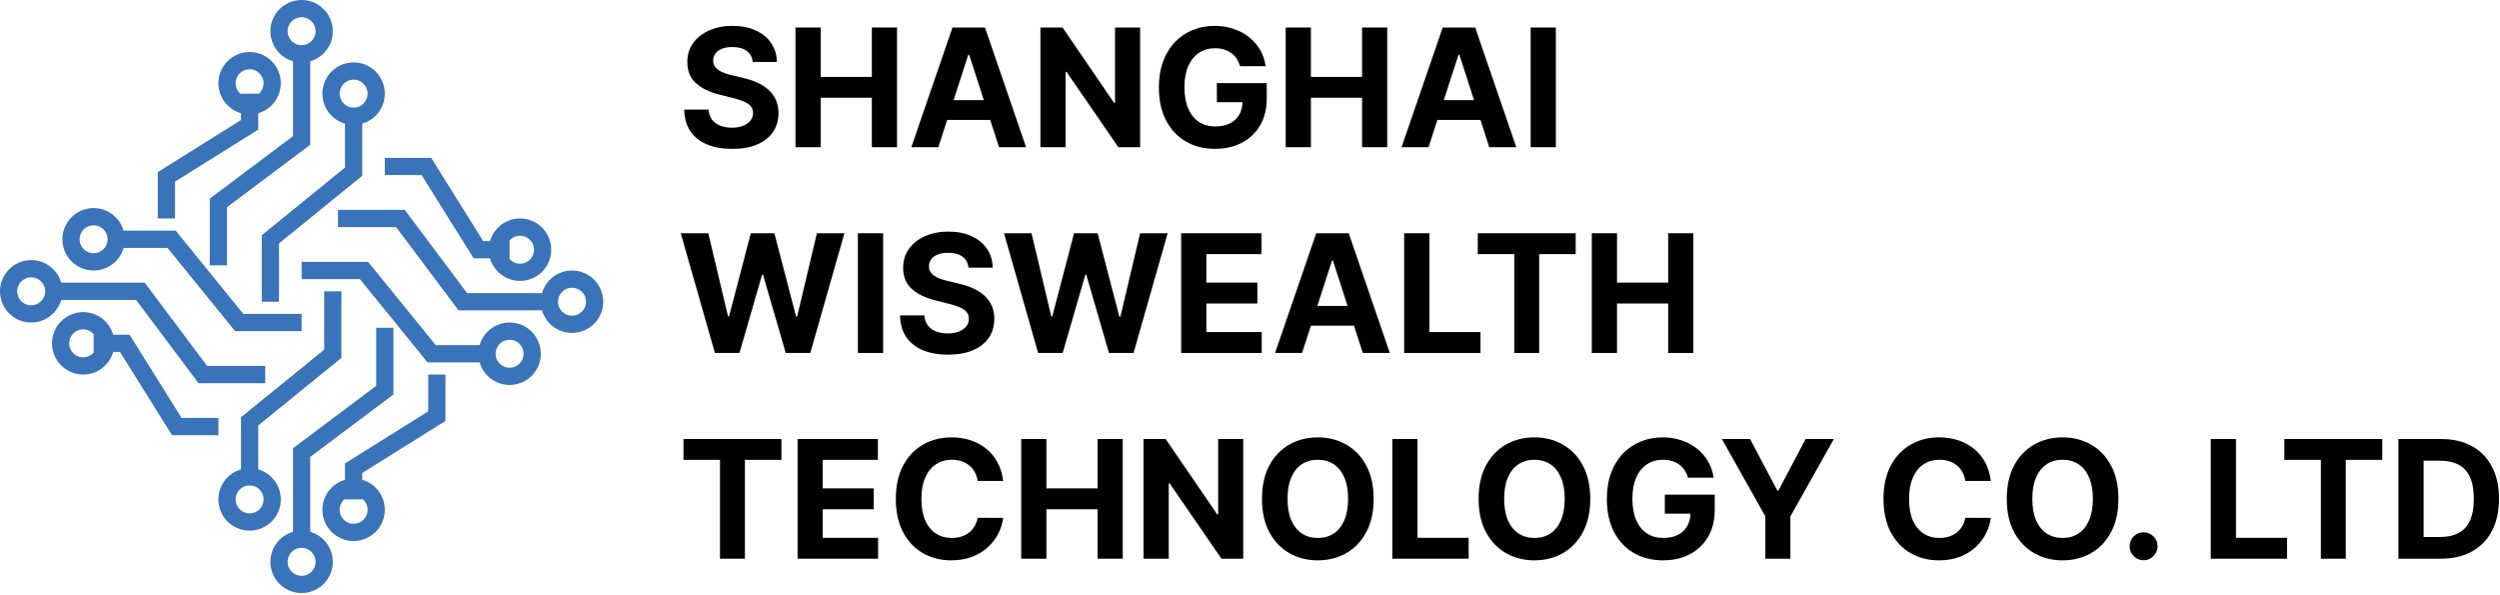
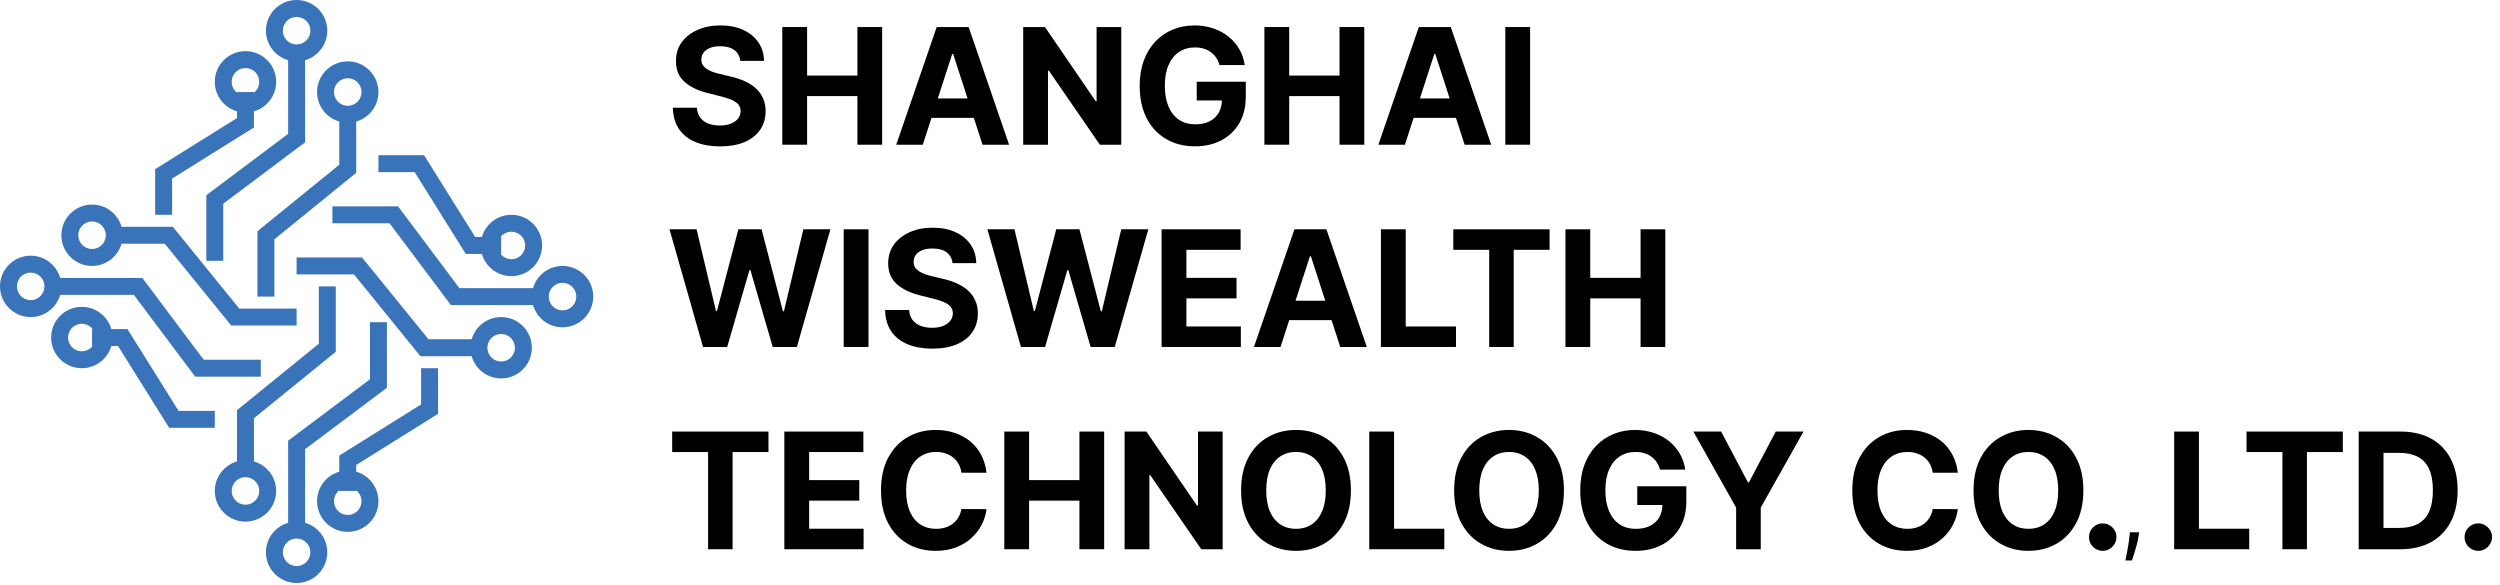
- <svg xmlns="http://www.w3.org/2000/svg" width="290" height="69" viewBox="0 0 290 69" fill="none">
+ <svg xmlns="http://www.w3.org/2000/svg" width="295" height="69" viewBox="0 0 295 69" fill="none">
+   <path d="M252.42 62.807L252.352 63.267C252.304 63.591 252.23 63.938 252.131 64.307C252.034 64.676 251.933 65.024 251.828 65.351C251.723 65.678 251.636 65.938 251.568 66.131H250.801C250.838 65.949 250.886 65.709 250.946 65.41C251.006 65.112 251.065 64.778 251.125 64.409C251.188 64.043 251.239 63.668 251.278 63.284L251.33 62.807H252.42Z" fill="black" />
  <path d="M87.35 7.184C87.296 6.637 87.064 6.212 86.655 5.909C86.245 5.606 85.689 5.455 84.986 5.455C84.508 5.455 84.105 5.522 83.776 5.658C83.448 5.789 83.195 5.972 83.02 6.207C82.849 6.442 82.763 6.709 82.763 7.007C82.754 7.256 82.806 7.473 82.918 7.658C83.036 7.843 83.195 8.004 83.398 8.14C83.601 8.271 83.835 8.386 84.101 8.485C84.367 8.58 84.65 8.662 84.952 8.729L86.195 9.028C86.799 9.163 87.353 9.344 87.857 9.57C88.362 9.796 88.799 10.074 89.168 10.404C89.537 10.734 89.823 11.123 90.026 11.57C90.233 12.018 90.339 12.531 90.343 13.11C90.339 13.959 90.123 14.696 89.695 15.32C89.272 15.939 88.659 16.421 87.857 16.764C87.06 17.103 86.098 17.273 84.972 17.273C83.855 17.273 82.882 17.101 82.054 16.757C81.23 16.414 80.585 15.905 80.121 15.232C79.662 14.554 79.421 13.715 79.399 12.716H82.229C82.261 13.182 82.394 13.571 82.628 13.883C82.867 14.19 83.184 14.423 83.581 14.581C83.981 14.735 84.434 14.812 84.939 14.812C85.434 14.812 85.864 14.739 86.229 14.595C86.598 14.45 86.884 14.249 87.087 13.991C87.29 13.733 87.391 13.437 87.391 13.103C87.391 12.791 87.299 12.529 87.114 12.316C86.934 12.104 86.668 11.923 86.317 11.774C85.97 11.625 85.544 11.489 85.04 11.367L83.533 10.987C82.367 10.703 81.446 10.257 80.77 9.652C80.094 9.046 79.759 8.23 79.763 7.204C79.759 6.363 79.982 5.629 80.432 5C80.887 4.372 81.511 3.881 82.304 3.529C83.096 3.176 83.997 3 85.006 3C86.033 3 86.929 3.176 87.695 3.529C88.465 3.881 89.064 4.372 89.492 5C89.92 5.629 90.141 6.356 90.154 7.184H87.35Z" fill="black" />
  <path d="M92.311 17.076V3.19H95.237V8.919H101.175V3.19H104.094V17.076H101.175V11.34H95.237V17.076H92.311Z" fill="black" />
  <path d="M108.89 17.076H105.756L110.532 3.19H114.302L119.072 17.076H115.937L112.471 6.363H112.363L108.89 17.076ZM108.695 11.618H116.099V13.91H108.695V11.618Z" fill="black" />
  <path d="M132.31 3.19V17.076H129.784L123.764 8.336H123.663V17.076H120.737V3.19H123.305L129.277 11.923H129.398V3.19H132.31Z" fill="black" />
  <path d="M143.902 7.678C143.807 7.348 143.675 7.057 143.503 6.804C143.332 6.546 143.123 6.329 142.875 6.153C142.632 5.972 142.353 5.834 142.037 5.739C141.727 5.644 141.382 5.597 141.004 5.597C140.297 5.597 139.675 5.773 139.139 6.126C138.608 6.478 138.193 6.991 137.896 7.665C137.599 8.334 137.45 9.152 137.45 10.119C137.45 11.087 137.596 11.909 137.889 12.588C138.182 13.265 138.596 13.783 139.132 14.14C139.668 14.493 140.301 14.669 141.031 14.669C141.693 14.669 142.258 14.552 142.726 14.316C143.199 14.077 143.56 13.74 143.807 13.306C144.06 12.872 144.186 12.359 144.186 11.767L144.78 11.855H141.213V9.645H147.003V11.394C147.003 12.615 146.746 13.663 146.233 14.54C145.719 15.413 145.012 16.086 144.111 16.561C143.211 17.031 142.179 17.266 141.017 17.266C139.72 17.266 138.581 16.979 137.599 16.405C136.617 15.826 135.851 15.006 135.302 13.944C134.757 12.877 134.484 11.611 134.484 10.146C134.484 9.021 134.646 8.018 134.971 7.136C135.299 6.25 135.759 5.5 136.349 4.885C136.939 4.27 137.626 3.802 138.409 3.481C139.193 3.16 140.042 3 140.956 3C141.74 3 142.47 3.115 143.145 3.346C143.821 3.572 144.42 3.893 144.942 4.309C145.469 4.724 145.9 5.219 146.233 5.794C146.566 6.363 146.78 6.991 146.875 7.678H143.902Z" fill="black" />
  <path d="M149.2 17.076V3.19H152.126V8.919H158.064V3.19H160.983V17.076H158.064V11.34H152.126V17.076H149.2Z" fill="black" />
  <path d="M165.78 17.076H162.645L167.422 3.19H171.191L175.961 17.076H172.826L169.361 6.363H169.252L165.78 17.076ZM165.584 11.618H172.989V13.91H165.584V11.618Z" fill="black" />
  <path d="M180.552 3.19V17.076H177.627V3.19H180.552Z" fill="black" />
  <path d="M82.959 40.943L79 27.057H82.196L84.486 36.705H84.601L87.127 27.057H89.864L92.384 36.726H92.505L94.796 27.057H97.991L94.032 40.943H91.181L88.546 31.864H88.438L85.81 40.943H82.959Z" fill="black" />
  <path d="M102.482 27.057V40.943H99.557V27.057H102.482Z" fill="black" />
  <path d="M112.395 31.05C112.341 30.504 112.109 30.079 111.699 29.776C111.289 29.473 110.733 29.322 110.031 29.322C109.553 29.322 109.15 29.389 108.821 29.525C108.492 29.656 108.24 29.839 108.065 30.074C107.893 30.309 107.808 30.576 107.808 30.874C107.799 31.123 107.851 31.34 107.963 31.525C108.08 31.71 108.24 31.871 108.443 32.007C108.646 32.138 108.88 32.253 109.146 32.352C109.411 32.447 109.695 32.529 109.997 32.596L111.24 32.895C111.843 33.03 112.397 33.211 112.902 33.437C113.406 33.663 113.843 33.941 114.213 34.271C114.582 34.601 114.868 34.99 115.071 35.437C115.278 35.885 115.384 36.398 115.388 36.977C115.384 37.826 115.167 38.563 114.74 39.187C114.316 39.806 113.704 40.288 112.902 40.631C112.105 40.97 111.143 41.14 110.017 41.14C108.9 41.14 107.927 40.968 107.098 40.624C106.274 40.281 105.63 39.772 105.166 39.099C104.707 38.421 104.466 37.582 104.443 36.583H107.274C107.306 37.049 107.438 37.438 107.673 37.75C107.911 38.057 108.229 38.29 108.625 38.448C109.026 38.602 109.479 38.678 109.983 38.678C110.479 38.678 110.909 38.606 111.274 38.462C111.643 38.317 111.929 38.116 112.132 37.858C112.334 37.6 112.436 37.304 112.436 36.97C112.436 36.658 112.343 36.396 112.159 36.183C111.979 35.971 111.713 35.79 111.361 35.641C111.015 35.492 110.589 35.356 110.085 35.234L108.578 34.854C107.411 34.57 106.49 34.124 105.815 33.519C105.139 32.913 104.804 32.097 104.808 31.071C104.804 30.23 105.027 29.496 105.477 28.867C105.932 28.239 106.556 27.748 107.348 27.396C108.141 27.043 109.042 26.867 110.051 26.867C111.078 26.867 111.974 27.043 112.74 27.396C113.51 27.748 114.109 28.239 114.537 28.867C114.965 29.496 115.185 30.223 115.199 31.05H112.395Z" fill="black" />
  <path d="M120.47 40.943L116.511 27.057H119.707L121.997 36.705H122.112L124.639 27.057H127.375L129.895 36.726H130.017L132.307 27.057H135.503L131.544 40.943H128.692L126.058 31.864H125.95L123.321 40.943H120.47Z" fill="black" />
  <path d="M137.068 40.943V27.057H146.392V29.477H139.994V32.786H145.912V35.207H139.994V38.523H146.419V40.943H137.068Z" fill="black" />
  <path d="M151.102 40.943H147.967L152.744 27.057H156.514L161.284 40.943H158.149L154.683 30.23H154.575L151.102 40.943ZM150.906 35.485H158.311V37.777H150.906V35.485Z" fill="black" />
  <path d="M162.949 40.943V27.057H165.874V38.523H171.806V40.943H162.949Z" fill="black" />
  <path d="M171.489 29.477V27.057H182.852V29.477H178.616V40.943H175.725V29.477H171.489Z" fill="black" />
  <path d="M184.724 40.943V27.057H187.649V32.786H193.588V27.057H196.506V40.943H193.588V35.207H187.649V40.943H184.724Z" fill="black" />
  <path d="M79.317 53.344V50.924H90.681V53.344H86.445V64.81H83.554V53.344H79.317Z" fill="black" />
  <path d="M92.553 64.81V50.924H101.876V53.344H95.478V56.653H101.396V59.074H95.478V62.389H101.903V64.81H92.553Z" fill="black" />
  <path d="M116.41 55.785H113.451C113.397 55.401 113.286 55.06 113.12 54.762C112.953 54.459 112.739 54.201 112.478 53.989C112.217 53.776 111.915 53.613 111.573 53.5C111.235 53.387 110.868 53.331 110.471 53.331C109.755 53.331 109.131 53.51 108.6 53.867C108.068 54.219 107.656 54.734 107.364 55.413C107.071 56.086 106.924 56.904 106.924 57.867C106.924 58.857 107.071 59.689 107.364 60.362C107.661 61.036 108.075 61.544 108.607 61.888C109.138 62.231 109.753 62.403 110.451 62.403C110.843 62.403 111.206 62.351 111.539 62.247C111.877 62.143 112.176 61.992 112.437 61.793C112.699 61.59 112.915 61.343 113.086 61.054C113.262 60.764 113.383 60.434 113.451 60.064L116.41 60.077C116.333 60.715 116.142 61.33 115.836 61.922C115.534 62.509 115.126 63.036 114.613 63.502C114.104 63.963 113.496 64.329 112.789 64.6C112.086 64.867 111.291 65 110.404 65C109.17 65 108.066 64.72 107.093 64.159C106.125 63.599 105.359 62.787 104.796 61.725C104.238 60.663 103.959 59.377 103.959 57.867C103.959 56.353 104.242 55.064 104.81 54.002C105.377 52.94 106.148 52.131 107.12 51.575C108.093 51.014 109.188 50.734 110.404 50.734C111.206 50.734 111.949 50.847 112.633 51.073C113.322 51.299 113.933 51.629 114.464 52.063C114.996 52.492 115.428 53.019 115.761 53.643C116.099 54.267 116.315 54.981 116.41 55.785Z" fill="black" />
  <path d="M118.508 64.81V50.924H121.433V56.653H127.372V50.924H130.29V64.81H127.372V59.074H121.433V64.81H118.508Z" fill="black" />
  <path d="M144.275 50.924V64.81H141.749L135.729 56.07H135.628V64.81H132.702V50.924H135.269L141.242 59.657H141.363V50.924H144.275Z" fill="black" />
  <path d="M159.407 57.867C159.407 59.381 159.121 60.67 158.549 61.732C157.982 62.794 157.207 63.605 156.225 64.166C155.248 64.722 154.149 65 152.928 65C151.699 65 150.595 64.72 149.618 64.159C148.64 63.599 147.868 62.787 147.3 61.725C146.733 60.663 146.449 59.377 146.449 57.867C146.449 56.353 146.733 55.064 147.3 54.002C147.868 52.94 148.64 52.131 149.618 51.575C150.595 51.014 151.699 50.734 152.928 50.734C154.149 50.734 155.248 51.014 156.225 51.575C157.207 52.131 157.982 52.94 158.549 54.002C159.121 55.064 159.407 56.353 159.407 57.867ZM156.441 57.867C156.441 56.886 156.295 56.059 156.002 55.385C155.714 54.712 155.306 54.201 154.779 53.853C154.252 53.505 153.635 53.331 152.928 53.331C152.221 53.331 151.604 53.505 151.077 53.853C150.55 54.201 150.14 54.712 149.847 55.385C149.559 56.059 149.415 56.886 149.415 57.867C149.415 58.848 149.559 59.675 149.847 60.349C150.14 61.022 150.55 61.533 151.077 61.881C151.604 62.229 152.221 62.403 152.928 62.403C153.635 62.403 154.252 62.229 154.779 61.881C155.306 61.533 155.714 61.022 156.002 60.349C156.295 59.675 156.441 58.848 156.441 57.867Z" fill="black" />
  <path d="M161.574 64.81V50.924H164.5V62.389H170.431V64.81H161.574Z" fill="black" />
  <path d="M184.545 57.867C184.545 59.381 184.259 60.67 183.687 61.732C183.119 62.794 182.345 63.605 181.363 64.166C180.385 64.722 179.286 65 178.066 65C176.836 65 175.733 64.72 174.755 64.159C173.778 63.599 173.005 62.787 172.438 61.725C171.87 60.663 171.587 59.377 171.587 57.867C171.587 56.353 171.87 55.064 172.438 54.002C173.005 52.94 173.778 52.131 174.755 51.575C175.733 51.014 176.836 50.734 178.066 50.734C179.286 50.734 180.385 51.014 181.363 51.575C182.345 52.131 183.119 52.94 183.687 54.002C184.259 55.064 184.545 56.353 184.545 57.867ZM181.579 57.867C181.579 56.886 181.432 56.059 181.14 55.385C180.851 54.712 180.444 54.201 179.917 53.853C179.39 53.505 178.773 53.331 178.066 53.331C177.359 53.331 176.742 53.505 176.215 53.853C175.688 54.201 175.278 54.712 174.985 55.385C174.697 56.059 174.553 56.886 174.553 57.867C174.553 58.848 174.697 59.675 174.985 60.349C175.278 61.022 175.688 61.533 176.215 61.881C176.742 62.229 177.359 62.403 178.066 62.403C178.773 62.403 179.39 62.229 179.917 61.881C180.444 61.533 180.851 61.022 181.14 60.349C181.432 59.675 181.579 58.848 181.579 57.867Z" fill="black" />
  <path d="M195.886 55.413C195.792 55.083 195.659 54.791 195.488 54.538C195.317 54.28 195.107 54.063 194.86 53.887C194.616 53.706 194.337 53.568 194.022 53.473C193.711 53.378 193.366 53.331 192.988 53.331C192.281 53.331 191.659 53.507 191.123 53.86C190.592 54.212 190.178 54.725 189.88 55.399C189.583 56.068 189.434 56.886 189.434 57.853C189.434 58.821 189.581 59.644 189.874 60.322C190.166 61 190.581 61.517 191.117 61.874C191.653 62.227 192.285 62.403 193.015 62.403C193.677 62.403 194.243 62.286 194.711 62.05C195.184 61.811 195.544 61.474 195.792 61.04C196.044 60.606 196.17 60.093 196.17 59.501L196.765 59.589H193.198V57.379H198.988V59.128C198.988 60.349 198.731 61.397 198.217 62.274C197.704 63.147 196.997 63.82 196.096 64.295C195.195 64.765 194.164 65 193.002 65C191.704 65 190.565 64.713 189.583 64.139C188.601 63.56 187.836 62.74 187.286 61.678C186.741 60.611 186.469 59.345 186.469 57.881C186.469 56.755 186.631 55.752 186.955 54.87C187.284 53.984 187.743 53.234 188.333 52.619C188.923 52.004 189.61 51.536 190.394 51.215C191.178 50.895 192.027 50.734 192.941 50.734C193.725 50.734 194.454 50.849 195.13 51.08C195.805 51.306 196.404 51.627 196.927 52.043C197.454 52.459 197.884 52.953 198.217 53.528C198.551 54.097 198.765 54.725 198.859 55.413H195.886Z" fill="black" />
  <path d="M199.817 50.924H203.093L206.249 56.904H206.384L209.539 50.924H212.815L207.769 59.901V64.81H204.864V59.901L199.817 50.924Z" fill="black" />
-   <path d="M231.025 55.785H228.066C228.012 55.401 227.901 55.06 227.735 54.762C227.568 54.459 227.354 54.201 227.093 53.989C226.831 53.776 226.53 53.613 226.187 53.5C225.85 53.387 225.482 53.331 225.086 53.331C224.37 53.331 223.746 53.51 223.215 53.867C222.683 54.219 222.271 54.734 221.978 55.413C221.686 56.086 221.539 56.904 221.539 57.867C221.539 58.857 221.686 59.689 221.978 60.362C222.276 61.036 222.69 61.544 223.221 61.888C223.753 62.231 224.368 62.403 225.066 62.403C225.458 62.403 225.82 62.351 226.154 62.247C226.491 62.143 226.791 61.992 227.052 61.793C227.313 61.59 227.53 61.343 227.701 61.054C227.876 60.764 227.998 60.434 228.066 60.064L231.025 60.077C230.948 60.715 230.757 61.33 230.45 61.922C230.149 62.509 229.741 63.036 229.228 63.502C228.719 63.963 228.111 64.329 227.403 64.6C226.701 64.867 225.906 65 225.019 65C223.784 65 222.681 64.72 221.708 64.159C220.74 63.599 219.974 62.787 219.411 61.725C218.853 60.663 218.573 59.377 218.573 57.867C218.573 56.353 218.857 55.064 219.425 54.002C219.992 52.94 220.762 52.131 221.735 51.575C222.708 51.014 223.802 50.734 225.019 50.734C225.82 50.734 226.563 50.847 227.248 51.073C227.937 51.299 228.548 51.629 229.079 52.063C229.61 52.492 230.043 53.019 230.376 53.643C230.714 54.267 230.93 54.981 231.025 55.785Z" fill="black" />
+   <path d="M231.025 55.785H228.066C228.012 55.401 227.901 55.06 227.735 54.762C227.568 54.459 227.354 54.201 227.093 53.989C226.831 53.776 226.53 53.613 226.187 53.5C225.85 53.387 225.482 53.331 225.086 53.331C224.37 53.331 223.746 53.51 223.215 53.867C222.683 54.219 222.271 54.734 221.978 55.413C221.686 56.086 221.539 56.904 221.539 57.867C221.539 58.857 221.686 59.689 221.978 60.362C222.276 61.036 222.69 61.544 223.221 61.888C223.753 62.231 224.368 62.403 225.066 62.403C225.458 62.403 225.82 62.351 226.154 62.247C226.491 62.143 226.791 61.992 227.052 61.793C227.313 61.59 227.53 61.343 227.701 61.054C227.876 60.764 227.998 60.434 228.066 60.064L231.025 60.077C230.948 60.715 230.757 61.33 230.45 61.922C230.149 62.509 229.741 63.036 229.228 63.502C228.719 63.963 228.111 64.329 227.403 64.6C226.701 64.867 225.906 65 225.019 65C223.784 65 222.681 64.72 221.708 64.159C220.74 63.599 219.974 62.787 219.411 61.725C218.853 60.663 218.573 59.377 218.573 57.867C218.573 56.353 218.857 55.064 219.425 54.002C219.992 52.94 220.762 52.131 221.735 51.575C222.708 51.014 223.802 50.734 225.019 50.734C225.82 50.734 226.563 50.847 227.248 51.073C227.937 51.299 228.547 51.629 229.079 52.063C229.61 52.492 230.043 53.019 230.376 53.643C230.714 54.267 230.93 54.981 231.025 55.785Z" fill="black" />
  <path d="M245.837 57.867C245.837 59.381 245.551 60.67 244.979 61.732C244.412 62.794 243.637 63.605 242.655 64.166C241.678 64.722 240.579 65 239.358 65C238.129 65 237.025 64.72 236.048 64.159C235.07 63.599 234.298 62.787 233.73 61.725C233.163 60.663 232.879 59.377 232.879 57.867C232.879 56.353 233.163 55.064 233.73 54.002C234.298 52.94 235.07 52.131 236.048 51.575C237.025 51.014 238.129 50.734 239.358 50.734C240.579 50.734 241.678 51.014 242.655 51.575C243.637 52.131 244.412 52.94 244.979 54.002C245.551 55.064 245.837 56.353 245.837 57.867ZM242.871 57.867C242.871 56.886 242.725 56.059 242.432 55.385C242.144 54.712 241.736 54.201 241.209 53.853C240.682 53.505 240.065 53.331 239.358 53.331C238.651 53.331 238.034 53.505 237.507 53.853C236.98 54.201 236.57 54.712 236.278 55.385C235.989 56.059 235.845 56.886 235.845 57.867C235.845 58.848 235.989 59.675 236.278 60.349C236.57 61.022 236.98 61.533 237.507 61.881C238.034 62.229 238.651 62.403 239.358 62.403C240.065 62.403 240.682 62.229 241.209 61.881C241.736 61.533 242.144 61.022 242.432 60.349C242.725 59.675 242.871 58.848 242.871 57.867Z" fill="black" />
-   <path d="M248.759 64.986C248.313 64.986 247.931 64.828 247.611 64.512C247.296 64.191 247.138 63.807 247.138 63.359C247.138 62.916 247.296 62.536 247.611 62.22C247.931 61.904 248.313 61.745 248.759 61.745C249.192 61.745 249.57 61.904 249.894 62.22C250.219 62.536 250.381 62.916 250.381 63.359C250.381 63.657 250.304 63.931 250.151 64.18C250.002 64.424 249.807 64.62 249.563 64.769C249.32 64.914 249.052 64.986 248.759 64.986Z" fill="black" />
+   <path d="M292.439 65C291.993 65 291.61 64.842 291.291 64.525C290.975 64.204 290.818 63.82 290.818 63.373C290.818 62.93 290.975 62.55 291.291 62.234C291.61 61.917 291.993 61.759 292.439 61.759C292.872 61.759 293.25 61.917 293.574 62.234C293.898 62.55 294.061 62.93 294.061 63.373C294.061 63.671 293.984 63.944 293.831 64.193C293.682 64.437 293.486 64.634 293.243 64.783C293 64.928 292.732 65 292.439 65Z" fill="black" />
  <path d="M256.551 64.81V50.924H259.476V62.389H265.408V64.81H256.551Z" fill="black" />
  <path d="M265.09 53.344V50.924H276.454V53.344H272.218V64.81H269.326V53.344H265.09Z" fill="black" />
  <path d="M283.23 64.81H278.326V50.924H283.271C284.663 50.924 285.861 51.202 286.865 51.758C287.87 52.309 288.642 53.103 289.183 54.138C289.728 55.173 290 56.411 290 57.853C290 59.3 289.728 60.543 289.183 61.583C288.642 62.622 287.865 63.42 286.852 63.976C285.843 64.532 284.636 64.81 283.23 64.81ZM281.251 62.295H283.109C283.974 62.295 284.701 62.141 285.291 61.834C285.886 61.522 286.331 61.04 286.629 60.389C286.931 59.734 287.081 58.889 287.081 57.853C287.081 56.827 286.931 55.989 286.629 55.338C286.331 54.687 285.888 54.208 285.298 53.901C284.708 53.593 283.98 53.439 283.116 53.439H281.251V62.295Z" fill="black" />
+   <path d="M248.121 65C247.676 65 247.293 64.842 246.973 64.525C246.658 64.204 246.5 63.82 246.5 63.373C246.5 62.93 246.658 62.55 246.973 62.234C247.293 61.917 247.676 61.759 248.121 61.759C248.554 61.759 248.932 61.917 249.256 62.234C249.581 62.55 249.743 62.93 249.743 63.373C249.743 63.671 249.666 63.944 249.513 64.193C249.365 64.437 249.169 64.634 248.925 64.783C248.682 64.928 248.414 65 248.121 65Z" fill="black" />
  <path d="M35 6.034V16.293L25.345 23.535V30.776" stroke="#3973B9" stroke-width="2" />
  <path d="M63.965 35L53.707 35L46.465 25.345L39.224 25.345" stroke="#3973B9" stroke-width="2" />
  <path d="M35 62.759L35 52.5L44.655 45.259L44.655 38.017" stroke="#3973B9" stroke-width="2" />
  <path d="M6.034 33.793L16.293 33.793L23.535 43.448L30.776 43.448" stroke="#3973B9" stroke-width="2" />
  <path d="M41.035 13.276V19.914L31.379 27.759V35" stroke="#3973B9" stroke-width="2" />
  <path d="M56.724 41.035L50.086 41.035L42.241 31.379L35 31.379" stroke="#3973B9" stroke-width="2" />
  <path d="M28.965 55.517L28.965 48.879L38.621 41.035L38.621 33.793" stroke="#3973B9" stroke-width="2" />
  <path d="M13.276 27.759L19.914 27.759L27.759 37.414L35 37.414" stroke="#3973B9" stroke-width="2" />
  <path d="M28.965 10.862V14.483L19.31 20.517V25.345" stroke="#3973B9" stroke-width="2" />
  <path d="M59.138 28.965L55.517 28.965L49.483 19.31L44.655 19.31" stroke="#3973B9" stroke-width="2" />
  <path d="M41.035 57.931L41.035 54.31L50.69 48.276L50.69 43.448" stroke="#3973B9" stroke-width="2" />
  <path d="M10.862 39.828L14.483 39.828L20.517 49.483L25.345 49.483" stroke="#3973B9" stroke-width="2" />
  <circle cx="35" cy="3.621" r="2.621" stroke="#3973B9" stroke-width="2" />
  <circle cx="66.379" cy="35" r="2.621" transform="rotate(90 66.3793 35)" stroke="#3973B9" stroke-width="2" />
  <circle cx="35" cy="65.172" r="2.621" transform="rotate(-180 35 65.1724)" stroke="#3973B9" stroke-width="2" />
  <circle cx="3.621" cy="33.793" r="2.621" transform="rotate(-90 3.62069 33.7931)" stroke="#3973B9" stroke-width="2" />
  <circle cx="41.035" cy="10.862" r="2.621" stroke="#3973B9" stroke-width="2" />
  <circle cx="59.138" cy="41.035" r="2.621" transform="rotate(90 59.1379 41.0345)" stroke="#3973B9" stroke-width="2" />
  <circle cx="28.965" cy="57.931" r="2.621" transform="rotate(-180 28.9655 57.931)" stroke="#3973B9" stroke-width="2" />
  <circle cx="10.862" cy="27.759" r="2.621" transform="rotate(-90 10.8621 27.7586)" stroke="#3973B9" stroke-width="2" />
  <circle cx="28.965" cy="9.655" r="2.621" stroke="#3973B9" stroke-width="2" />
  <circle cx="60.345" cy="28.965" r="2.621" transform="rotate(90 60.3448 28.9655)" stroke="#3973B9" stroke-width="2" />
  <circle cx="41.035" cy="59.138" r="2.621" transform="rotate(-180 41.0345 59.1379)" stroke="#3973B9" stroke-width="2" />
  <circle cx="9.655" cy="39.828" r="2.621" transform="rotate(-90 9.65518 39.8276)" stroke="#3973B9" stroke-width="2" />
</svg>
